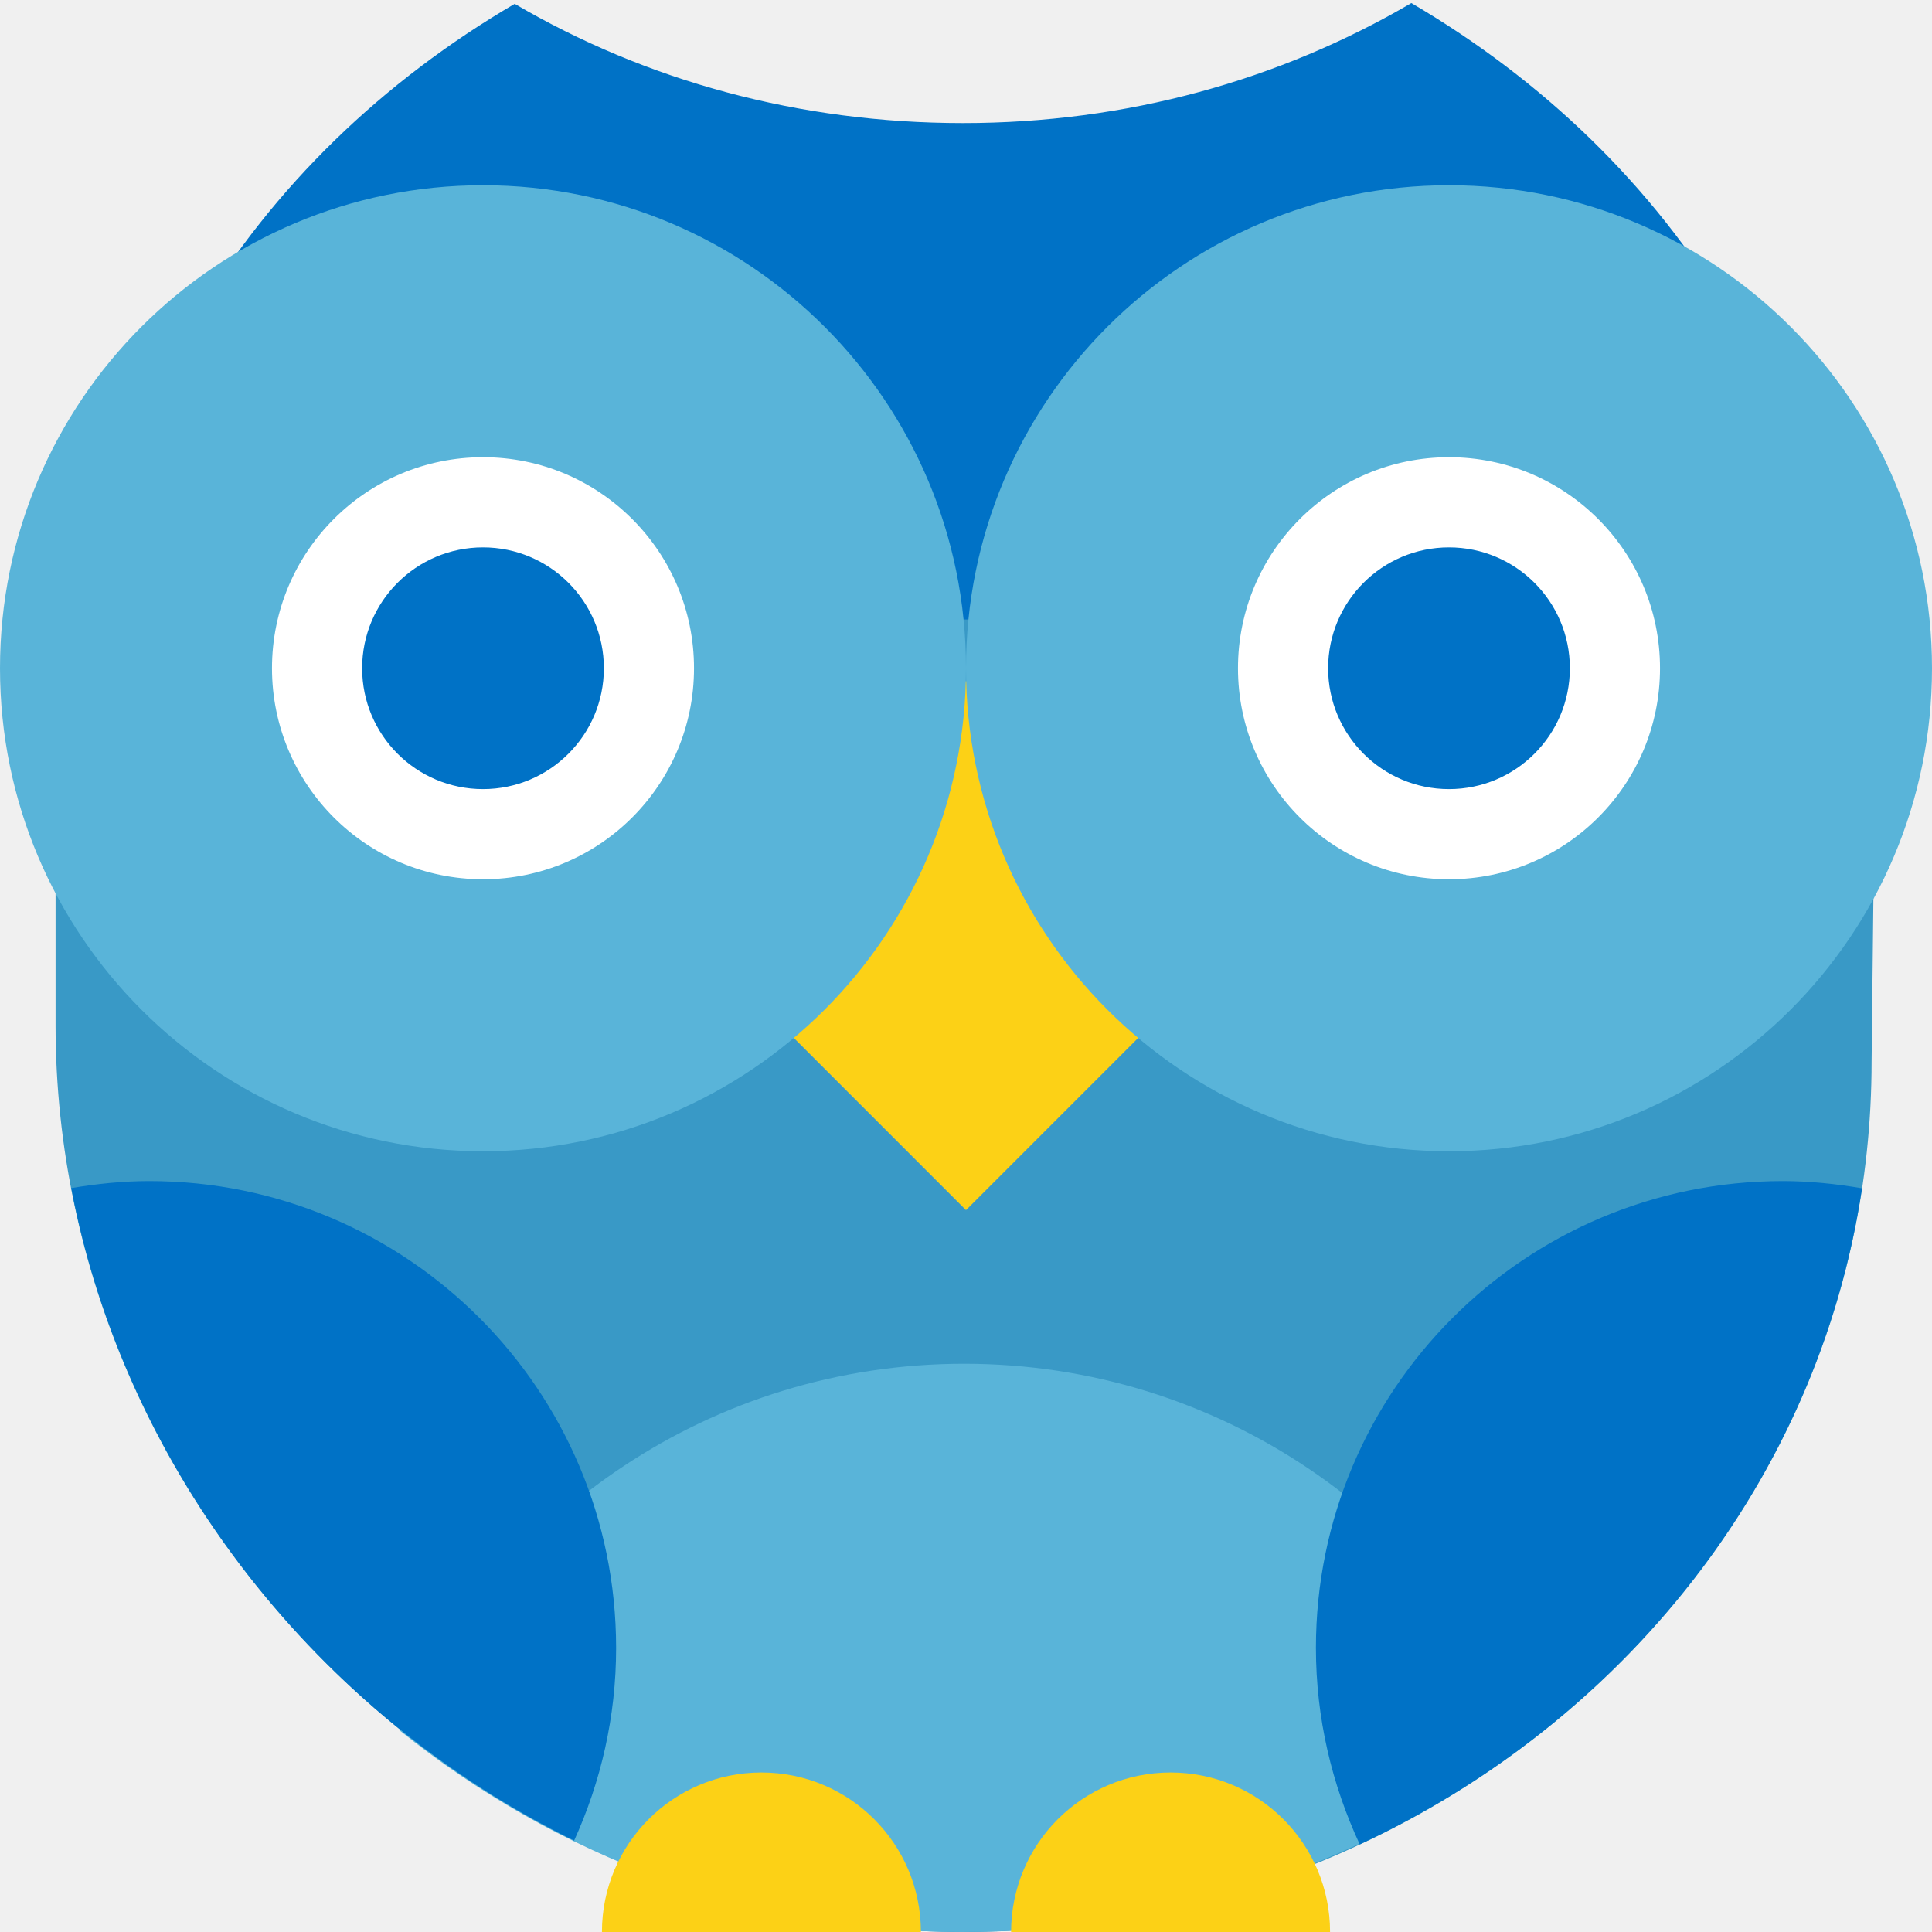
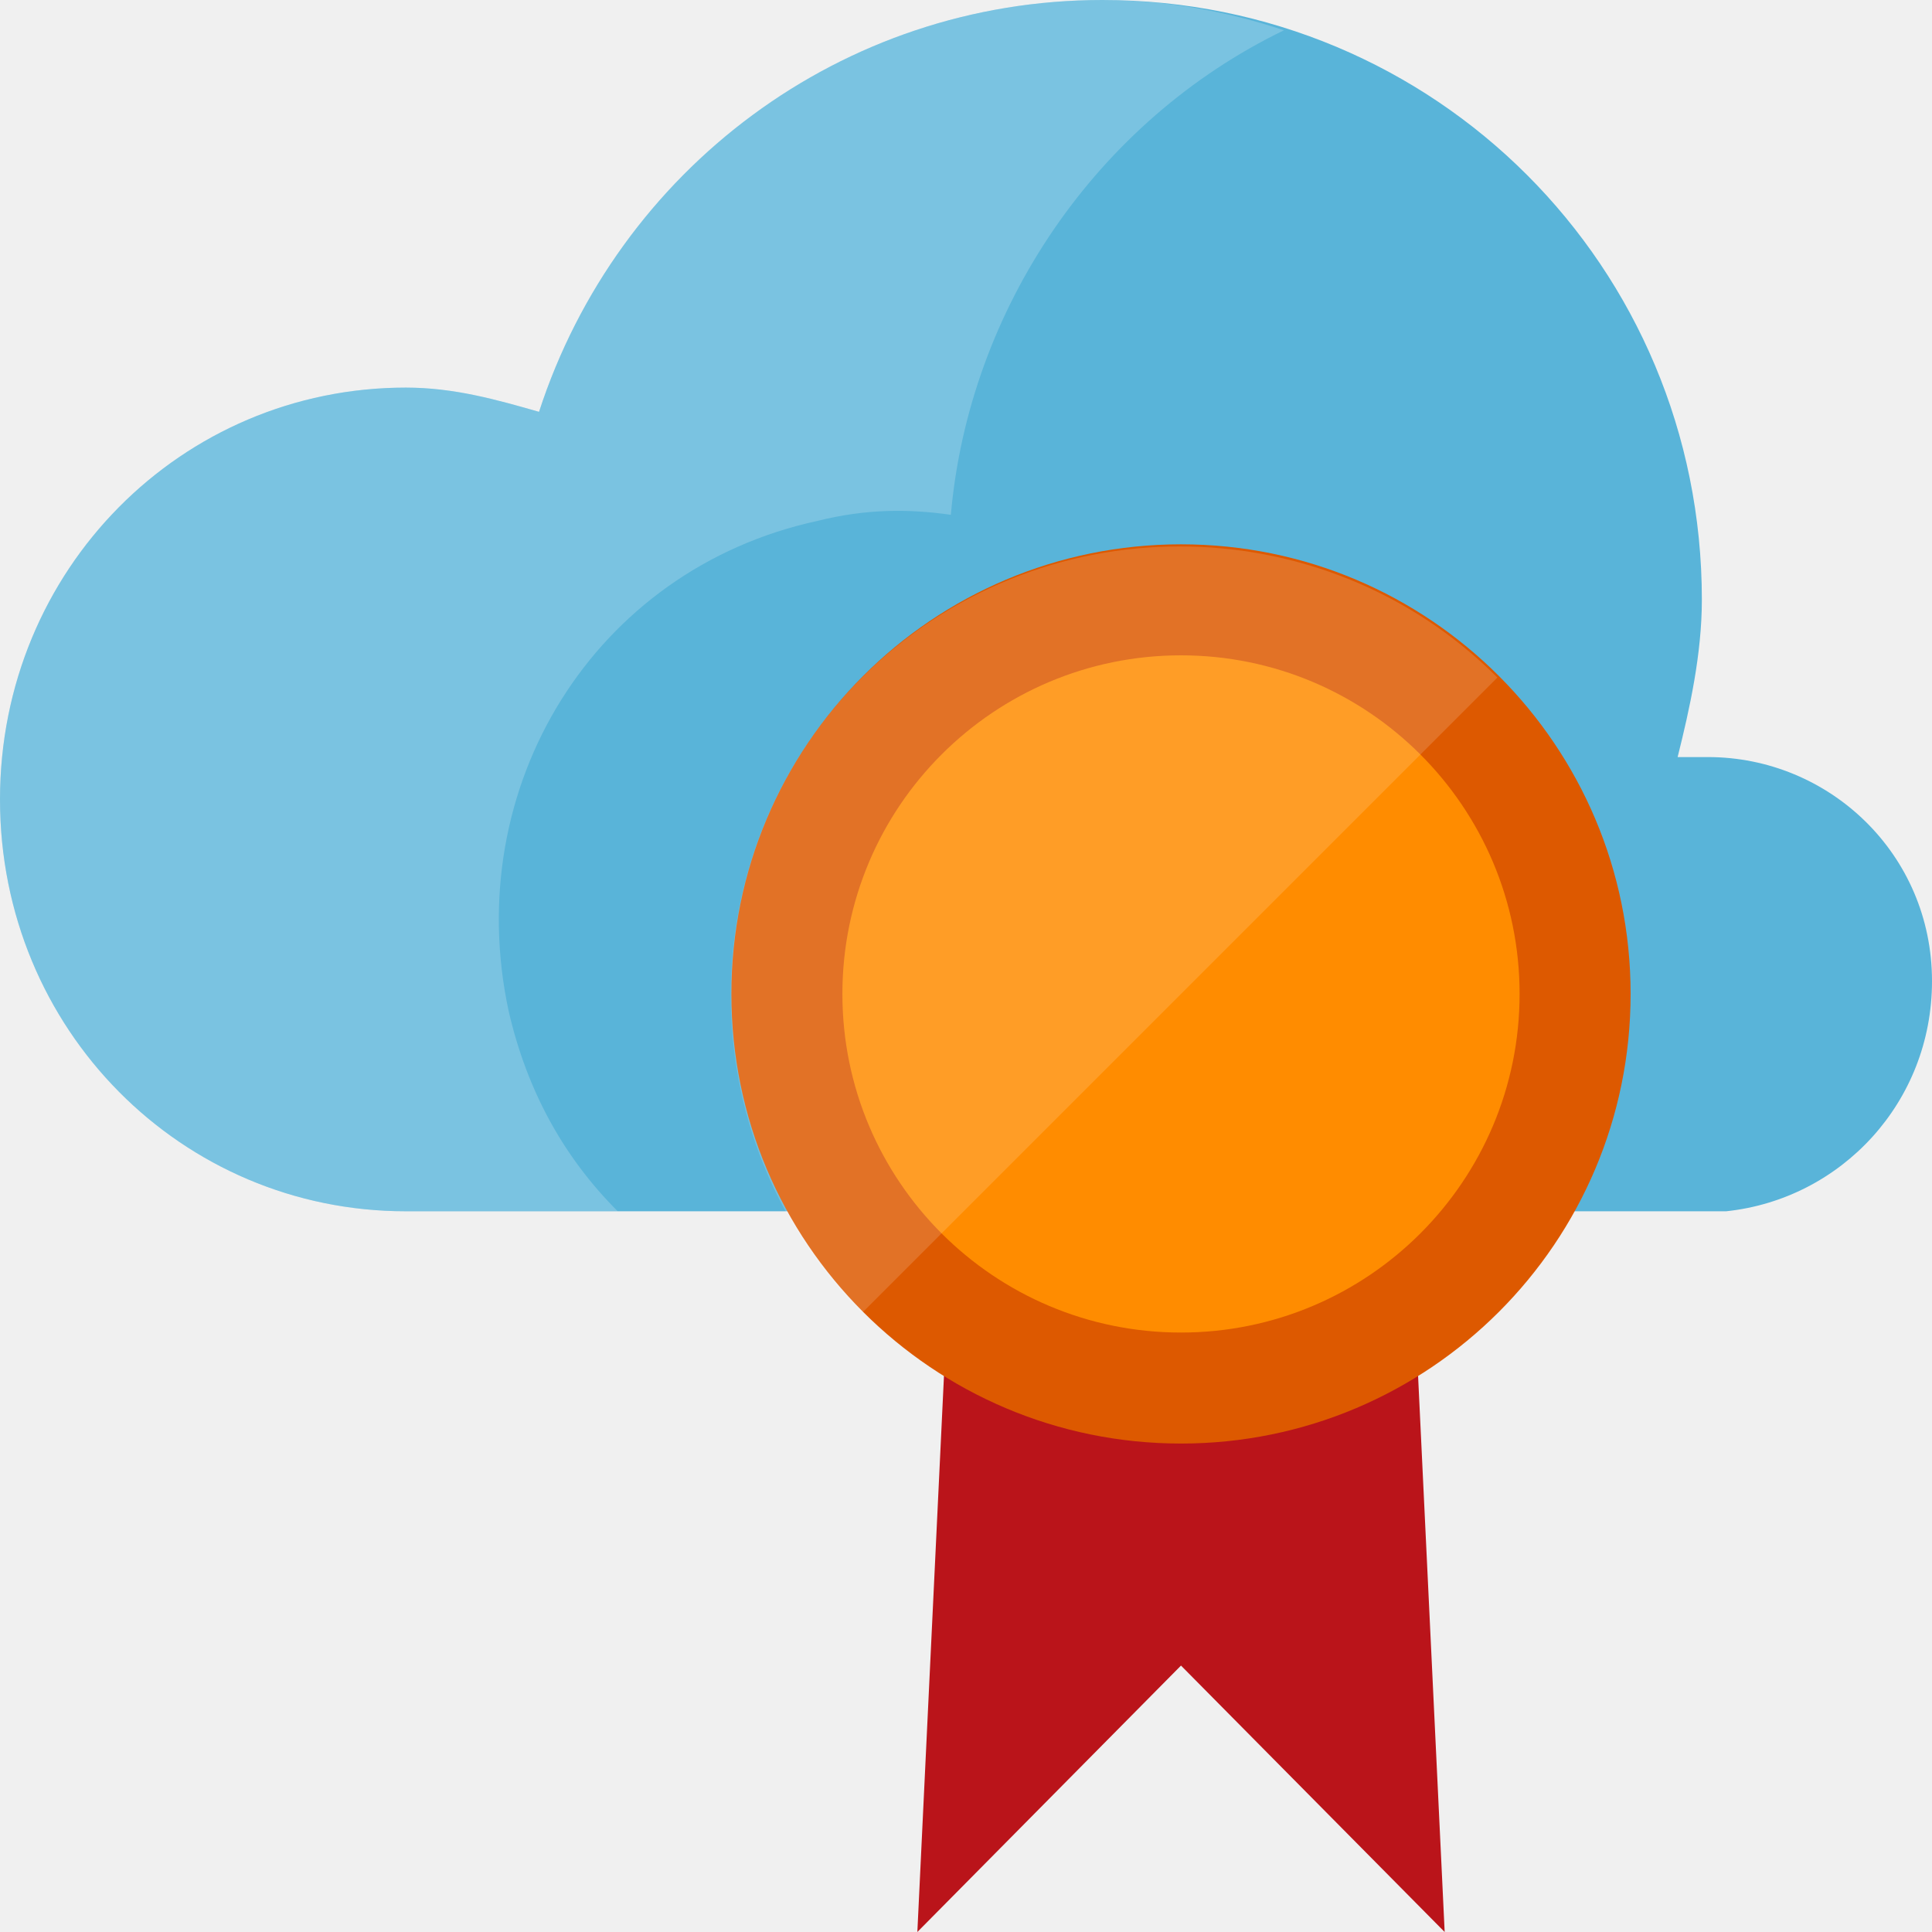
<svg xmlns="http://www.w3.org/2000/svg" version="1.1" id="Layer_1" x="0px" y="0px" width="50px" height="50px" viewBox="0 0 50 50" enable-background="new 0 0 50 50" xml:space="preserve">
-   <path fill="#0072C6" d="M47.91,20c0-9-4.576-15.93-11.384-19.921c-3.406,1.996-7.369,3.106-11.603,3.106s-8.196-1.09-11.603-3.086  C6.511,4.089,1.936,11,1.936,20H47.91z" />
-   <path fill="#3999C6" d="M48.437,27.468C48.437,40.17,37.64,50,24.938,50s-23.5-10.765-23.5-23.468v-10.5h47.125L48.437,27.468z" />
-   <polygon fill="#FCD116" points="38.688,17.63 25,31.318 11.312,17.63 " />
-   <circle fill="#59B4D9" cx="12.5" cy="17.294" r="12.5" />
-   <circle fill="#FFFFFF" cx="12.5" cy="17.294" r="5.461" />
-   <circle fill="#59B4D9" cx="37.5" cy="17.294" r="12.5" />
-   <g>
-     <path fill="#59B4D9" d="M24.951,35.294c-6.517,0-12.113,3.902-14.607,9.491C14.383,48.029,19.46,50,24.889,50   c5.528,0,10.694-1.863,14.767-5.013C37.208,39.288,31.548,35.294,24.951,35.294z" />
-   </g>
-   <g>
-     <path fill="#0072C6" d="M48.188,30.753c-0.668-0.114-1.35-0.187-2.051-0.187c-6.672,0-12.081,5.409-12.081,12.081   c0,1.819,0.414,3.538,1.134,5.086C41.987,44.565,47.042,38.341,48.188,30.753z" />
-     <path fill="#0072C6" d="M3.863,30.566c-0.689,0-1.361,0.071-2.018,0.182c1.408,7.357,6.399,13.641,13.013,16.888   c0.692-1.522,1.087-3.207,1.087-4.988C15.944,35.975,10.535,30.566,3.863,30.566z" />
-   </g>
-   <path fill="#FCD116" d="M15.578,50c0-2.28,1.848-4.128,4.128-4.128S23.833,47.72,23.833,50H15.578z" />
-   <path fill="#FCD116" d="M26.167,50c0-2.28,1.848-4.128,4.128-4.128S34.422,47.72,34.422,50H26.167z" />
-   <circle fill="#0072C6" cx="12.5" cy="17.294" r="3.128" />
-   <circle fill="#FFFFFF" cx="37.5" cy="17.294" r="5.461" />
-   <circle fill="#0072C6" cx="37.5" cy="17.294" r="3.128" />
+   <path fill="#59B4D9" d="M50,25.392c0-3.292-2.665-5.799-5.799-5.799c-0.313,0-0.47,0-0.784,0c0.313-1.254,0.627-2.665,0.627-4.075  C44.044,6.897,37.147,0,28.527,0c-6.74,0-12.539,4.389-14.577,10.658c-1.097-0.313-2.194-0.627-3.448-0.627  C4.702,10.031,0,14.734,0,20.69s4.702,10.658,10.502,10.658l0,0l0,0h34.169l0,0C47.649,31.034,50,28.527,50,25.392" />
+   <path opacity="0.2" fill="#FFFFFF" enable-background="new    " d="M15.987,31.348c-1.411-1.411-2.351-3.135-2.821-5.172  c-1.254-5.799,2.194-11.442,7.994-12.696c1.254-0.313,2.351-0.313,3.448-0.157c0.47-5.329,3.762-10.188,8.621-12.539  C31.818,0.313,30.251,0,28.527,0c-6.74,0-12.539,4.389-14.577,10.658c-1.097-0.313-2.194-0.627-3.448-0.627  C4.702,10.031,0,14.734,0,20.69s4.702,10.658,10.502,10.658l0,0l0,0H15.987z" />
+   <path fill="#BA141A" d="M36.526,31.972c-1.58,1.436-3.663,2.298-5.961,2.298s-4.381-0.862-5.961-2.298L23.741,50l6.823-6.895  L37.388,50L36.526,31.972z" />
+   <circle fill="#DD5900" cx="30.564" cy="25.723" r="11.636" />
+   <circle fill="#FF8C00" cx="30.564" cy="25.723" r="8.763" />
+   <path opacity="0.15" fill="#FFFFFF" enable-background="new    " d="M22.305,33.983c-4.525-4.525-4.525-11.923,0-16.448  s11.923-4.525,16.448,0L22.305,33.983z" />
</svg>
